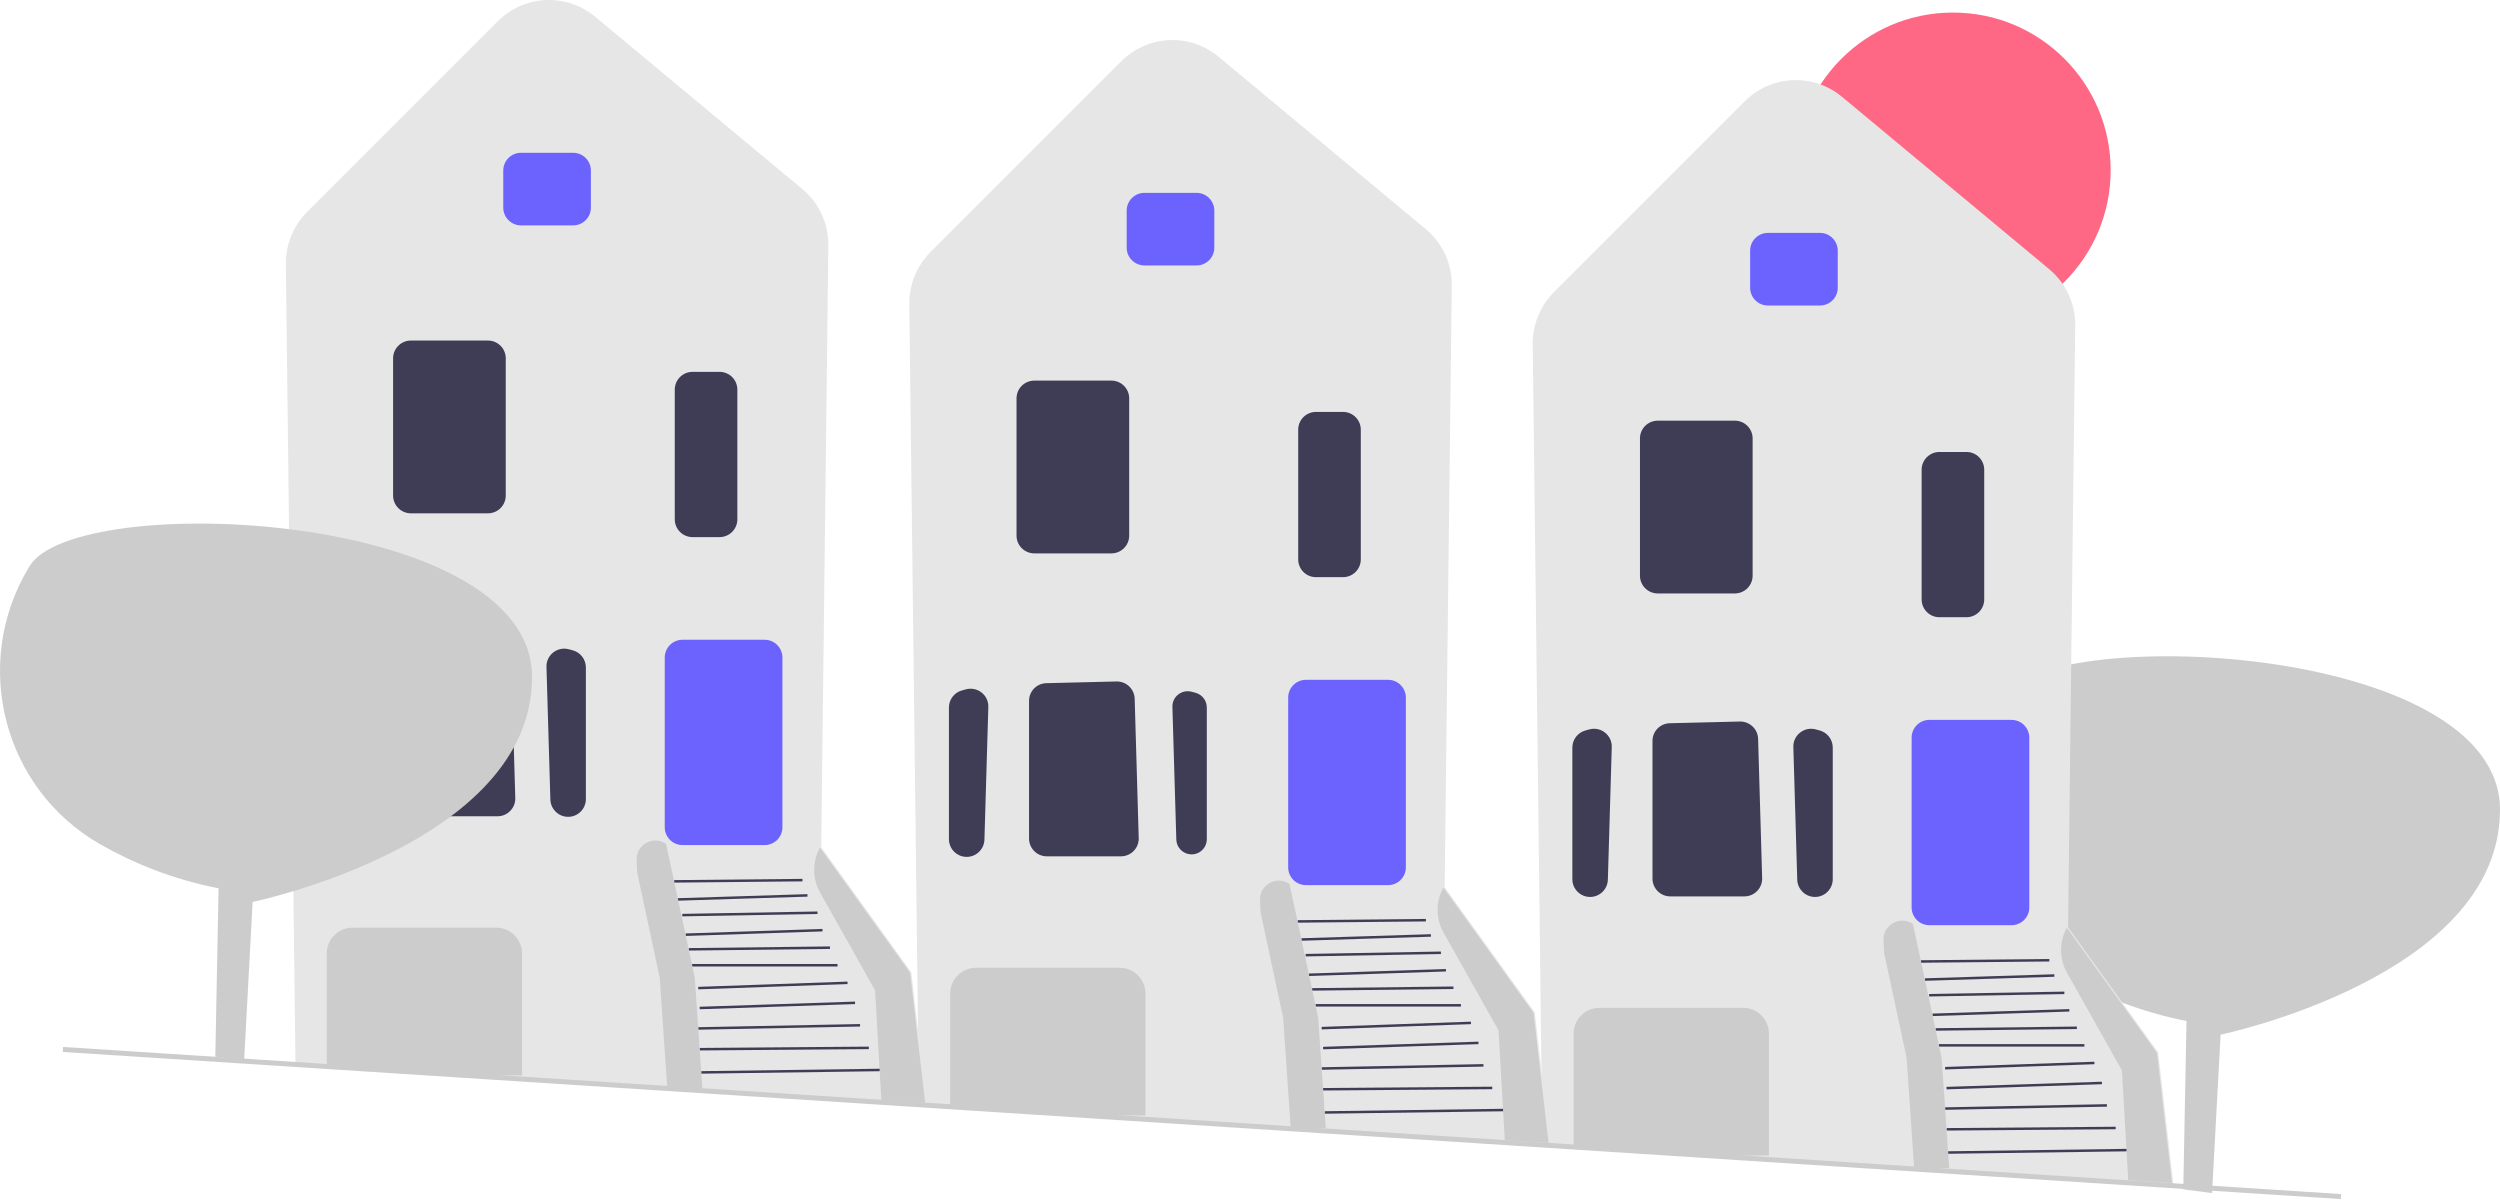
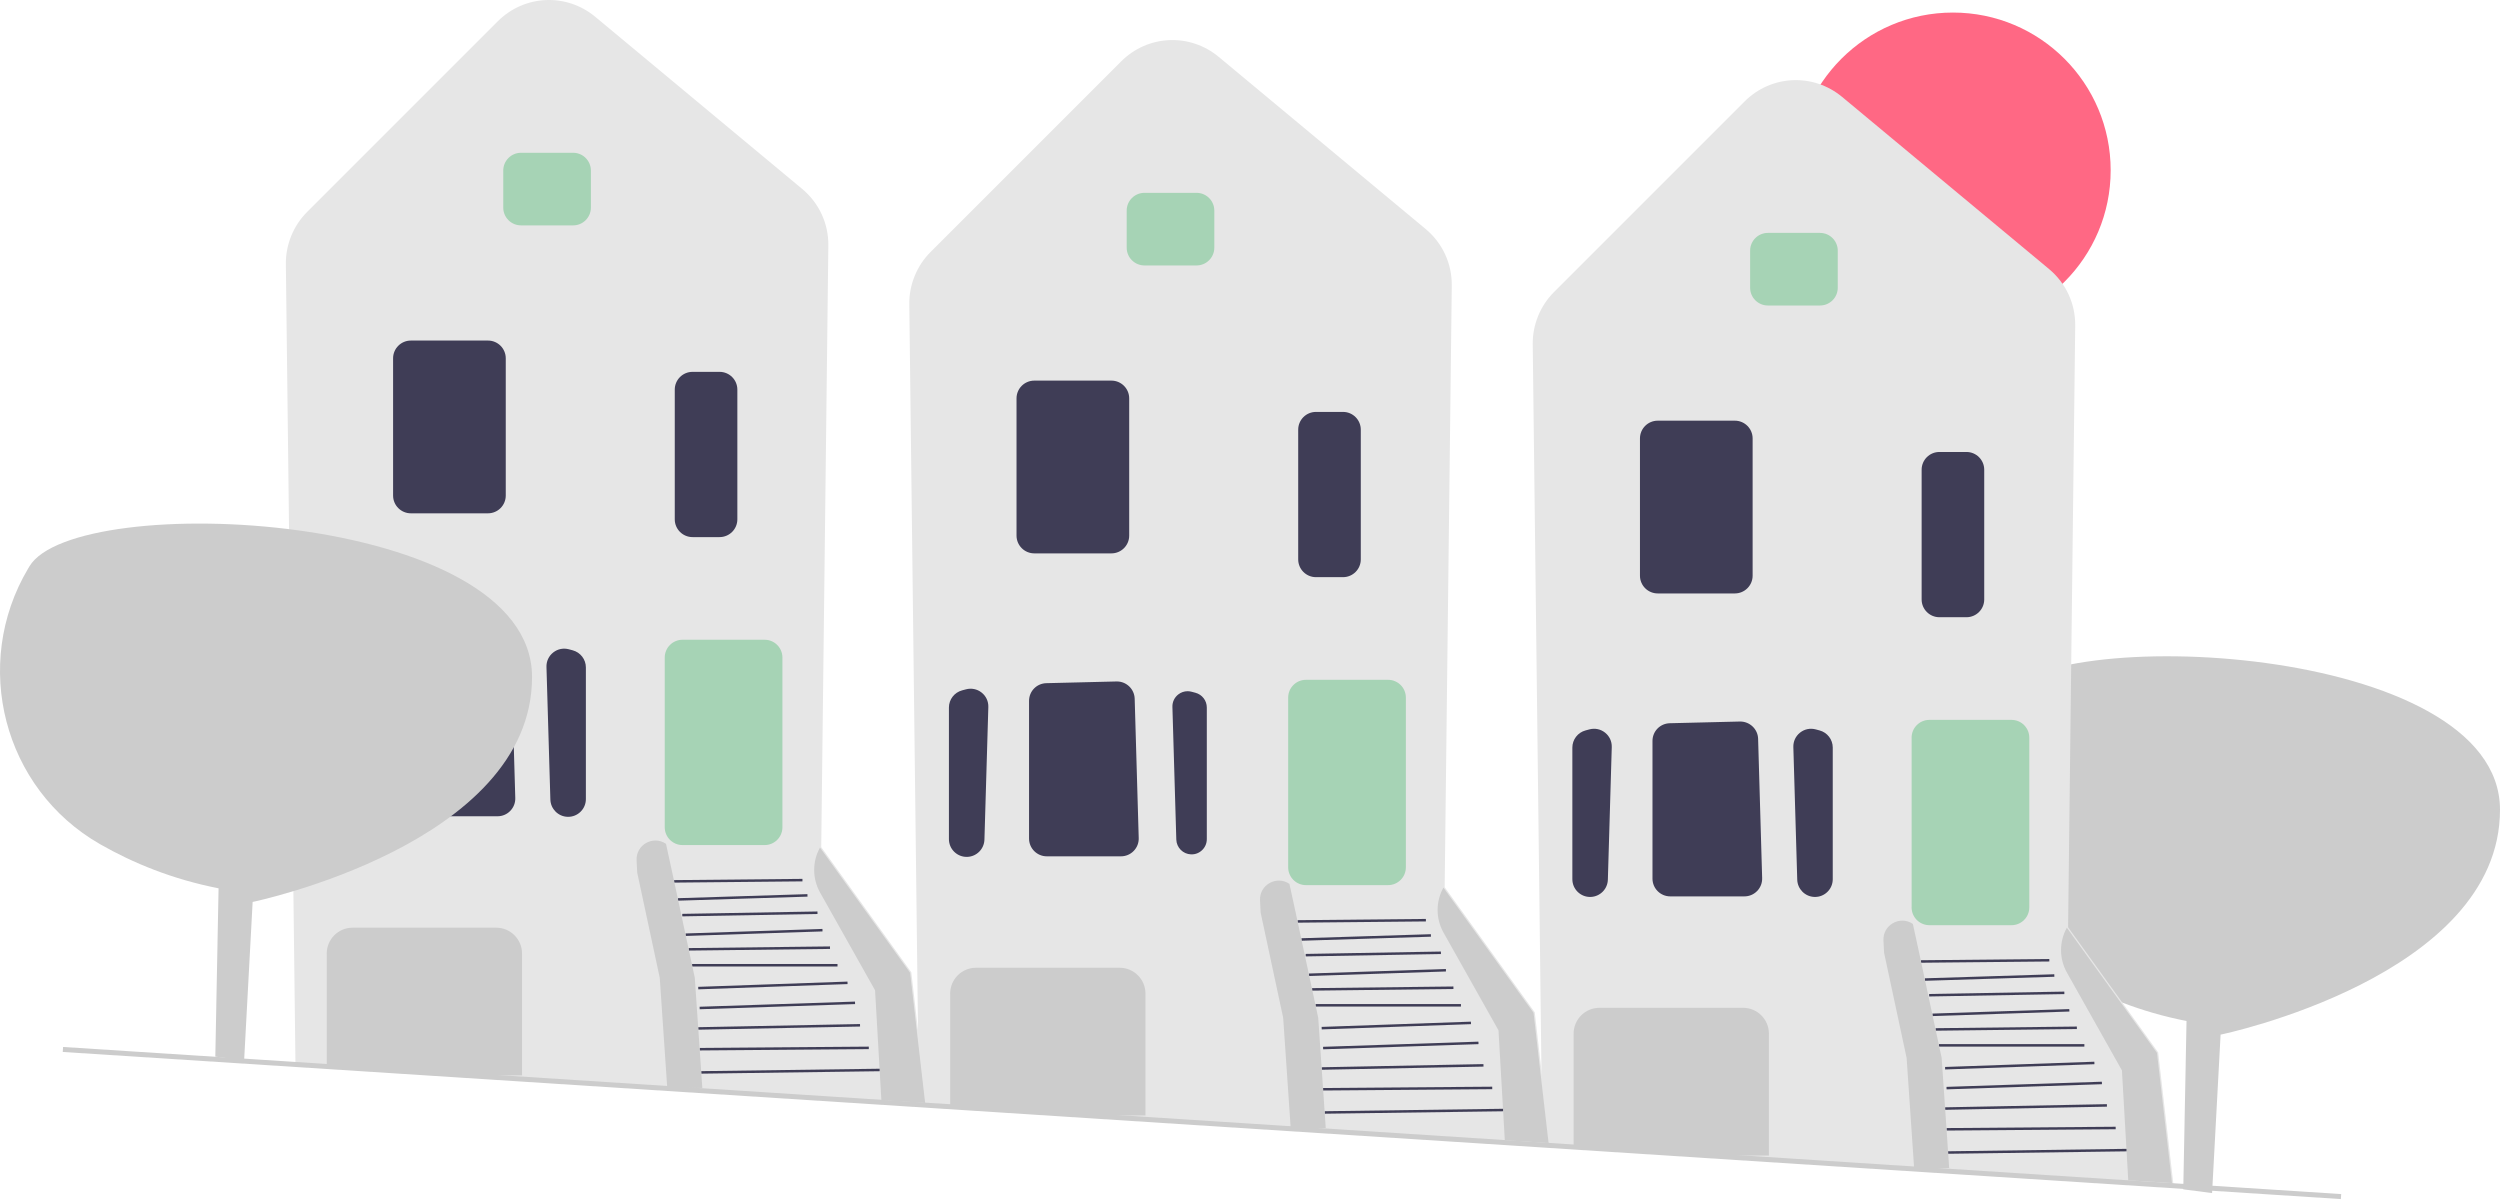
<svg xmlns="http://www.w3.org/2000/svg" width="998.5" height="479.016" viewBox="0 0 998.5 479.016" role="img" artist="Katerina Limpitsouni" source="https://undraw.co/">
  <path d="M883.503,476.518l3.402-63.283s111.595-23.136,111.595-89.82-182.363-74.85-200.735-44.23c-.184,.306-.366,.612-.548,.918-22.693,38.27-9.881,87.955,28.734,110.056,13.204,7.557,28.948,14.024,47.344,17.632l-1.296,67.226" fill="#ccc" />
  <circle cx="780" cy="68.018" r="63" fill="#ff6884" />
  <path d="M687.058,461.517l-71.053-4.529-3.832-319.501c-.093-7.755,2.999-15.349,8.483-20.833l76.121-76.121c10.656-10.655,27.427-11.425,39.013-1.787l82.607,68.718c6.739,5.606,10.545,13.849,10.442,22.614l-2.838,240.281,35.904,49.866,.076,.105,6.083,52.724-181.007-11.538Z" fill="#e6e6e6" />
-   <path d="M699,114.926v-14.815c0-3.911,3.182-7.092,7.092-7.092h20.816c3.911,0,7.092,3.182,7.092,7.092v14.815c0,3.911-3.181,7.092-7.092,7.092h-20.816c-3.911,0-7.092-3.182-7.092-7.092Z" fill="#6c63ff" />
+   <path d="M699,114.926v-14.815c0-3.911,3.182-7.092,7.092-7.092h20.816c3.911,0,7.092,3.182,7.092,7.092v14.815c0,3.911-3.181,7.092-7.092,7.092h-20.816c-3.911,0-7.092-3.182-7.092-7.092Z" fill="#a6d3b5" />
  <path d="M655,229.926v-54.815c0-3.911,3.182-7.092,7.092-7.092h30.816c3.911,0,7.092,3.182,7.092,7.092v54.815c0,3.911-3.181,7.092-7.092,7.092h-30.816c-3.911,0-7.092-3.182-7.092-7.092Z" fill="#3f3d56" />
  <path d="M724.657,358.237c-3.725-.132-6.728-3.154-6.838-6.88l-1.558-52.981c-.066-2.262,.913-4.363,2.686-5.769,1.773-1.404,4.044-1.873,6.231-1.293l1.558,.416c3.1,.827,5.265,3.645,5.265,6.853v52.566c0,1.941-.77,3.754-2.167,5.103-1.335,1.289-3.073,1.989-4.918,1.989-.086,0-.172-.001-.258-.004Z" fill="#3f3d56" />
  <path d="M630.166,356.252c-1.397-1.349-2.167-3.161-2.167-5.103v-52.566c0-3.208,2.165-6.025,5.265-6.853l1.558-.416c2.188-.58,4.458-.111,6.23,1.293,1.773,1.404,2.752,3.507,2.687,5.769l-1.559,52.981c-.11,3.726-3.113,6.748-6.838,6.88-.086,.003-.172,.004-.258,.004-1.845,0-3.583-.701-4.918-1.989Z" fill="#3f3d56" />
  <path d="M660,350.926v-54.975c0-3.881,3.04-6.995,6.919-7.091l28.008-.683c3.882-.054,7.149,2.993,7.263,6.885l1.613,55.657c.056,1.933-.655,3.761-2.003,5.147-1.347,1.387-3.153,2.15-5.086,2.15h-29.622c-3.911,0-7.092-3.182-7.092-7.092Z" fill="#3f3d56" />
  <path d="M825.548,388.492l21.952,39.027,2.52,43.89,17.48,1.11-6-52-36-50h0c-3.107,5.593-3.089,12.397,.048,17.973Z" fill="#ccc" />
  <rect x="778.073" y="459.333" width="71.255" height="1" transform="translate(-6.21016 11.16674) rotate(-.78329)" fill="#3f3d56" />
  <rect x="777.444" y="450.285" width="67.557" height="1" transform="translate(-3.49689 6.35124) rotate(-.44761)" fill="#3f3d56" />
  <rect x="776.874" y="441.633" width="64.632" height="1" transform="translate(-8.47947 15.88578) rotate(-1.11892)" fill="#3f3d56" />
  <rect x="777.428" y="433.063" width="62.09" height="1.001" transform="translate(-13.94245 27.06782) rotate(-1.9017)" fill="#3f3d56" />
  <rect x="776.86" y="425.095" width="59.659" height="1.001" transform="translate(-14.45504 28.60544) rotate(-2.01348)" fill="#3f3d56" />
  <rect x="774.429" y="417.019" width="58.071" height="1" fill="#3f3d56" />
  <rect x="773.062" y="410.332" width="56.44" height="1" transform="translate(-4.75909 9.41758) rotate(-.6714)" fill="#3f3d56" />
  <rect x="771.799" y="403.915" width="54.716" height="1.001" transform="translate(-12.9803 26.74262) rotate(-1.9017)" fill="#3f3d56" />
  <rect x="770.495" y="396.518" width="54.009" height="1" transform="translate(-6.85458 14.07771) rotate(-1.00705)" fill="#3f3d56" />
  <rect x="768.781" y="389.926" width="51.731" height="1" transform="translate(-11.80713 25.01108) rotate(-1.78991)" fill="#3f3d56" />
  <rect x="767.249" y="383.269" width="51.252" height="1" transform="translate(-3.70976 7.76085) rotate(-.55951)" fill="#3f3d56" />
-   <path d="M763.5,362.426v-67.815c0-3.911,3.182-7.093,7.092-7.093h32.816c3.911,0,7.092,3.182,7.092,7.093v67.815c0,3.91-3.181,7.092-7.092,7.092h-32.816c-3.911,0-7.092-3.182-7.092-7.092Z" fill="#6c63ff" />
+   <path d="M763.5,362.426v-67.815c0-3.911,3.182-7.093,7.092-7.093h32.816c3.911,0,7.092,3.182,7.092,7.093v67.815c0,3.91-3.181,7.092-7.092,7.092h-32.816c-3.911,0-7.092-3.182-7.092-7.092Z" fill="#a6d3b5" />
  <path d="M687.058,461.517l-58.09-3.7-.468-.03v-44.957c0-5.686,4.625-10.312,10.311-10.312h57.378c5.686,0,10.311,4.626,10.311,10.312v48.688h-.5l-18.941-.001Z" fill="#ccc" />
  <path d="M767.5,239.426v-51.816c0-3.911,3.182-7.092,7.092-7.092h10.816c3.911,0,7.092,3.182,7.092,7.092v51.816c0,3.91-3.181,7.092-7.092,7.092h-10.816c-3.911,0-7.092-3.182-7.092-7.092Z" fill="#3f3d56" />
  <path d="M778.5,466.518l-3-44-9-42-2.5-11.5h-0c-5.137-3.493-12.055,.393-11.745,6.597l.245,4.903,9,42,3,44" fill="#ccc" />
  <path d="M438.057,445.517l-71.052-4.529-3.832-319.501c-.093-7.755,2.999-15.349,8.483-20.833L447.778,24.533c10.655-10.656,27.427-11.424,39.013-1.787l82.607,68.718c6.739,5.606,10.545,13.849,10.442,22.614l-2.838,240.281,35.904,49.866,.076,.105,6.083,52.724-181.008-11.538Z" fill="#e6e6e6" />
-   <path d="M450,98.926v-14.815c0-3.911,3.182-7.092,7.093-7.092h20.815c3.911,0,7.092,3.182,7.092,7.092v14.815c0,3.911-3.181,7.092-7.092,7.092h-20.815c-3.911,0-7.093-3.182-7.093-7.092Z" fill="#6c63ff" />
+   <path d="M450,98.926v-14.815c0-3.911,3.182-7.092,7.093-7.092h20.815c3.911,0,7.092,3.182,7.092,7.092v14.815c0,3.911-3.181,7.092-7.092,7.092h-20.815c-3.911,0-7.093-3.182-7.093-7.092Z" fill="#a6d3b5" />
  <path d="M406,213.926v-54.815c0-3.911,3.182-7.092,7.093-7.092h30.815c3.91,0,7.092,3.182,7.092,7.092v54.815c0,3.911-3.182,7.092-7.092,7.092h-30.815c-3.911,0-7.093-3.182-7.093-7.092Z" fill="#3f3d56" />
  <path d="M470.567,277.391c-1.523,1.206-2.364,3.013-2.307,4.955l1.558,52.981c.095,3.2,2.675,5.796,5.874,5.909,1.682,.067,3.247-.547,4.446-1.705,1.2-1.158,1.861-2.715,1.861-4.383v-52.566c0-2.756-1.859-5.176-4.522-5.886l-1.559-.416c-.527-.141-1.061-.21-1.589-.21-1.352,0-2.667,.453-3.763,1.32Z" fill="#3f3d56" />
  <path d="M381.166,340.252c-1.396-1.349-2.166-3.161-2.166-5.103v-52.566c0-3.208,2.165-6.025,5.265-6.853l1.559-.416c2.184-.58,4.457-.111,6.23,1.293,1.774,1.405,2.753,3.508,2.687,5.769l-1.559,52.981c-.109,3.726-3.112,6.748-6.838,6.88-.086,.003-.173,.004-.259,.004-1.845,0-3.583-.701-4.919-1.989Z" fill="#3f3d56" />
  <path d="M411,334.926v-54.975c0-3.881,3.039-6.995,6.92-7.091l28.008-.683c.06-.001,.117-.002,.176-.002,3.813,0,6.976,3.054,7.087,6.887l1.613,55.657c.056,1.933-.655,3.761-2.003,5.147-1.347,1.387-3.153,2.15-5.087,2.15h-29.621c-3.911,0-7.093-3.182-7.093-7.092Z" fill="#3f3d56" />
  <path d="M576.548,372.492l21.952,39.027,2.52,43.89,17.48,1.11-6-52-36-50h0c-3.107,5.593-3.089,12.397,.048,17.973Z" fill="#ccc" />
  <rect x="529.073" y="443.333" width="71.255" height="1" transform="translate(-6.0147 7.76127) rotate(-.78329)" fill="#3f3d56" />
  <rect x="528.444" y="434.285" width="67.557" height="1" transform="translate(-3.37949 4.4055) rotate(-.44761)" fill="#3f3d56" />
  <rect x="527.874" y="425.633" width="64.632" height="1" transform="translate(-8.21451 11.02038) rotate(-1.11892)" fill="#3f3d56" />
  <rect x="528.428" y="417.063" width="62.09" height="1.001" transform="translate(-13.54864 18.79599) rotate(-1.9017)" fill="#3f3d56" />
  <rect x="527.86" y="409.095" width="59.659" height="1.001" transform="translate(-14.04662 19.84706) rotate(-2.01348)" fill="#3f3d56" />
  <rect x="525.429" y="401.019" width="58.071" height="1" fill="#3f3d56" />
  <rect x="524.062" y="394.332" width="56.44" height="1" transform="translate(-4.5887 6.49871) rotate(-.6714)" fill="#3f3d56" />
  <rect x="522.799" y="387.915" width="54.716" height="1.001" transform="translate(-12.58648 18.47078) rotate(-1.9017)" fill="#3f3d56" />
  <rect x="521.495" y="380.518" width="54.009" height="1" transform="translate(-6.61184 9.69896) rotate(-1.00705)" fill="#3f3d56" />
  <rect x="519.781" y="373.926" width="51.731" height="1" transform="translate(-11.42886 17.22582) rotate(-1.78991)" fill="#3f3d56" />
  <rect x="518.249" y="367.269" width="51.252" height="1" transform="translate(-3.56539 5.32856) rotate(-.55951)" fill="#3f3d56" />
-   <path d="M514.5,346.426v-67.815c0-3.911,3.182-7.093,7.092-7.093h32.816c3.911,0,7.092,3.182,7.092,7.093v67.815c0,3.91-3.181,7.092-7.092,7.092h-32.816c-3.911,0-7.092-3.182-7.092-7.092Z" fill="#6c63ff" />
+   <path d="M514.5,346.426v-67.815c0-3.911,3.182-7.093,7.092-7.093h32.816c3.911,0,7.092,3.182,7.092,7.093v67.815c0,3.91-3.181,7.092-7.092,7.092h-32.816c-3.911,0-7.092-3.182-7.092-7.092Z" fill="#a6d3b5" />
  <path d="M438.057,445.517l-58.09-3.7-.468-.03v-44.957c0-5.686,4.626-10.312,10.312-10.312h57.378c5.686,0,10.311,4.626,10.311,10.312v48.688h-.5l-18.942-.001Z" fill="#ccc" />
  <path d="M518.5,223.426v-51.815c0-3.911,3.182-7.092,7.092-7.092h10.816c3.911,0,7.092,3.182,7.092,7.092v51.815c0,3.911-3.181,7.092-7.092,7.092h-10.816c-3.911,0-7.092-3.182-7.092-7.092Z" fill="#3f3d56" />
  <path d="M529.5,450.518l-3-44-9-42-2.5-11.5h-0c-5.137-3.493-12.055,.393-11.745,6.597l.245,4.903,9,42,3,44" fill="#ccc" />
  <path d="M189.057,429.517l-71.052-4.529-3.832-319.501c-.093-7.755,2.999-15.349,8.483-20.833L198.778,8.533c10.655-10.656,27.428-11.424,39.012-1.787l82.608,68.718c6.739,5.606,10.545,13.849,10.441,22.614l-2.838,240.281,35.904,49.866,.075,.105,6.084,52.724-181.008-11.538Z" fill="#e6e6e6" />
-   <path d="M201,82.926v-14.815c0-3.911,3.182-7.092,7.093-7.092h20.815c3.91,0,7.092,3.182,7.092,7.092v14.815c0,3.911-3.182,7.092-7.092,7.092h-20.815c-3.911,0-7.093-3.182-7.093-7.092Z" fill="#6c63ff" />
+   <path d="M201,82.926v-14.815c0-3.911,3.182-7.092,7.093-7.092h20.815c3.91,0,7.092,3.182,7.092,7.092v14.815c0,3.911-3.182,7.092-7.092,7.092h-20.815c-3.911,0-7.093-3.182-7.093-7.092Z" fill="#a6d3b5" />
  <path d="M157,197.926v-54.815c0-3.911,3.182-7.092,7.093-7.092h30.815c3.91,0,7.092,3.182,7.092,7.092v54.815c0,3.911-3.182,7.092-7.092,7.092h-30.815c-3.911,0-7.093-3.182-7.093-7.092Z" fill="#3f3d56" />
  <path d="M226.657,326.237c-3.725-.132-6.729-3.154-6.839-6.88l-1.558-52.981c-.066-2.262,.912-4.364,2.686-5.769s4.044-1.874,6.23-1.293l1.559,.416c3.1,.827,5.265,3.645,5.265,6.853v52.566c0,1.941-.77,3.754-2.166,5.103-1.336,1.289-3.073,1.989-4.918,1.989-.086,0-.173-.001-.259-.004Z" fill="#3f3d56" />
  <path d="M135.394,260.213l1.558-.416c4.263-1.137,8.418,2.153,8.288,6.563l-1.558,52.982c-.102,3.474-2.883,6.271-6.356,6.394h-0c-3.73,.132-6.826-2.856-6.826-6.588v-52.566c0-2.987,2.008-5.6,4.894-6.37Z" fill="#3f3d56" />
  <path d="M162,318.926v-54.975c0-3.881,3.039-6.995,6.92-7.091l28.008-.683c3.902-.062,7.149,2.993,7.263,6.885l1.613,55.657c.056,1.933-.655,3.761-2.003,5.147-1.347,1.387-3.153,2.15-5.087,2.15h-29.621c-3.911,0-7.093-3.182-7.093-7.092Z" fill="#3f3d56" />
  <path d="M327.548,356.492l21.952,39.027,2.52,43.89,17.48,1.11-6-52-36-50h0c-3.107,5.593-3.089,12.397,.048,17.973Z" fill="#ccc" />
  <rect x="280.073" y="427.333" width="71.255" height="1" transform="translate(-5.81924 4.35579) rotate(-.78329)" fill="#3f3d56" />
  <rect x="279.444" y="418.285" width="67.557" height="1" transform="translate(-3.2621 2.45976) rotate(-.44761)" fill="#3f3d56" />
  <rect x="278.874" y="409.633" width="64.632" height="1" transform="translate(-7.94955 6.15497) rotate(-1.11892)" fill="#3f3d56" />
  <rect x="279.428" y="401.063" width="62.09" height="1.001" transform="translate(-13.15482 10.52415) rotate(-1.9017)" fill="#3f3d56" />
  <rect x="278.86" y="393.095" width="59.659" height="1.001" transform="translate(-13.6382 11.08868) rotate(-2.01348)" fill="#3f3d56" />
  <rect x="276.429" y="385.019" width="58.071" height="1" fill="#3f3d56" />
  <rect x="275.062" y="378.332" width="56.44" height="1" transform="translate(-4.41831 3.57985) rotate(-.6714)" fill="#3f3d56" />
  <rect x="273.799" y="371.915" width="54.716" height="1.001" transform="translate(-12.19267 10.19895) rotate(-1.9017)" fill="#3f3d56" />
  <rect x="272.495" y="364.518" width="54.009" height="1" transform="translate(-6.36909 5.32021) rotate(-1.00705)" fill="#3f3d56" />
  <rect x="270.781" y="357.926" width="51.731" height="1" transform="translate(-11.0506 9.44056) rotate(-1.78991)" fill="#3f3d56" />
  <rect x="269.249" y="351.269" width="51.252" height="1" transform="translate(-3.42102 2.89627) rotate(-.55951)" fill="#3f3d56" />
-   <path d="M265.5,330.426v-67.815c0-3.911,3.182-7.093,7.093-7.093h32.815c3.91,0,7.092,3.182,7.092,7.093v67.815c0,3.91-3.182,7.092-7.092,7.092h-32.815c-3.911,0-7.093-3.182-7.093-7.092Z" fill="#6c63ff" />
+   <path d="M265.5,330.426v-67.815c0-3.911,3.182-7.093,7.093-7.093h32.815c3.91,0,7.092,3.182,7.092,7.093v67.815c0,3.91-3.182,7.092-7.092,7.092h-32.815c-3.911,0-7.093-3.182-7.093-7.092Z" fill="#a6d3b5" />
  <path d="M189.057,429.517l-58.09-3.7-.468-.03v-44.957c0-5.686,4.626-10.312,10.312-10.312h57.378c5.686,0,10.311,4.626,10.311,10.312v48.688h-.5l-18.942-.001Z" fill="#ccc" />
  <path d="M269.5,207.426v-51.815c0-3.911,3.182-7.092,7.093-7.092h10.815c3.91,0,7.092,3.182,7.092,7.092v51.815c0,3.911-3.182,7.092-7.092,7.092h-10.815c-3.911,0-7.093-3.182-7.093-7.092Z" fill="#3f3d56" />
  <path d="M280.5,434.518l-3-44-9-42-2.5-11.5h-0c-5.137-3.493-12.055,.393-11.745,6.597l.245,4.903,9,42,3,44" fill="#ccc" />
  <path d="M97.503,423.518l3.402-63.283s111.595-23.136,111.595-89.82S30.137,195.565,11.765,226.186c-.184,.306-.366,.612-.548,.918-22.693,38.27-9.881,87.955,28.734,110.056,13.204,7.557,28.948,14.024,47.344,17.632l-1.296,67.226" fill="#ccc" />
  <rect x="479.067" y="-7.353" width="2" height="911.775" transform="translate(1.52699 898.6975) rotate(-86.30501)" fill="#ccc" />
</svg>
